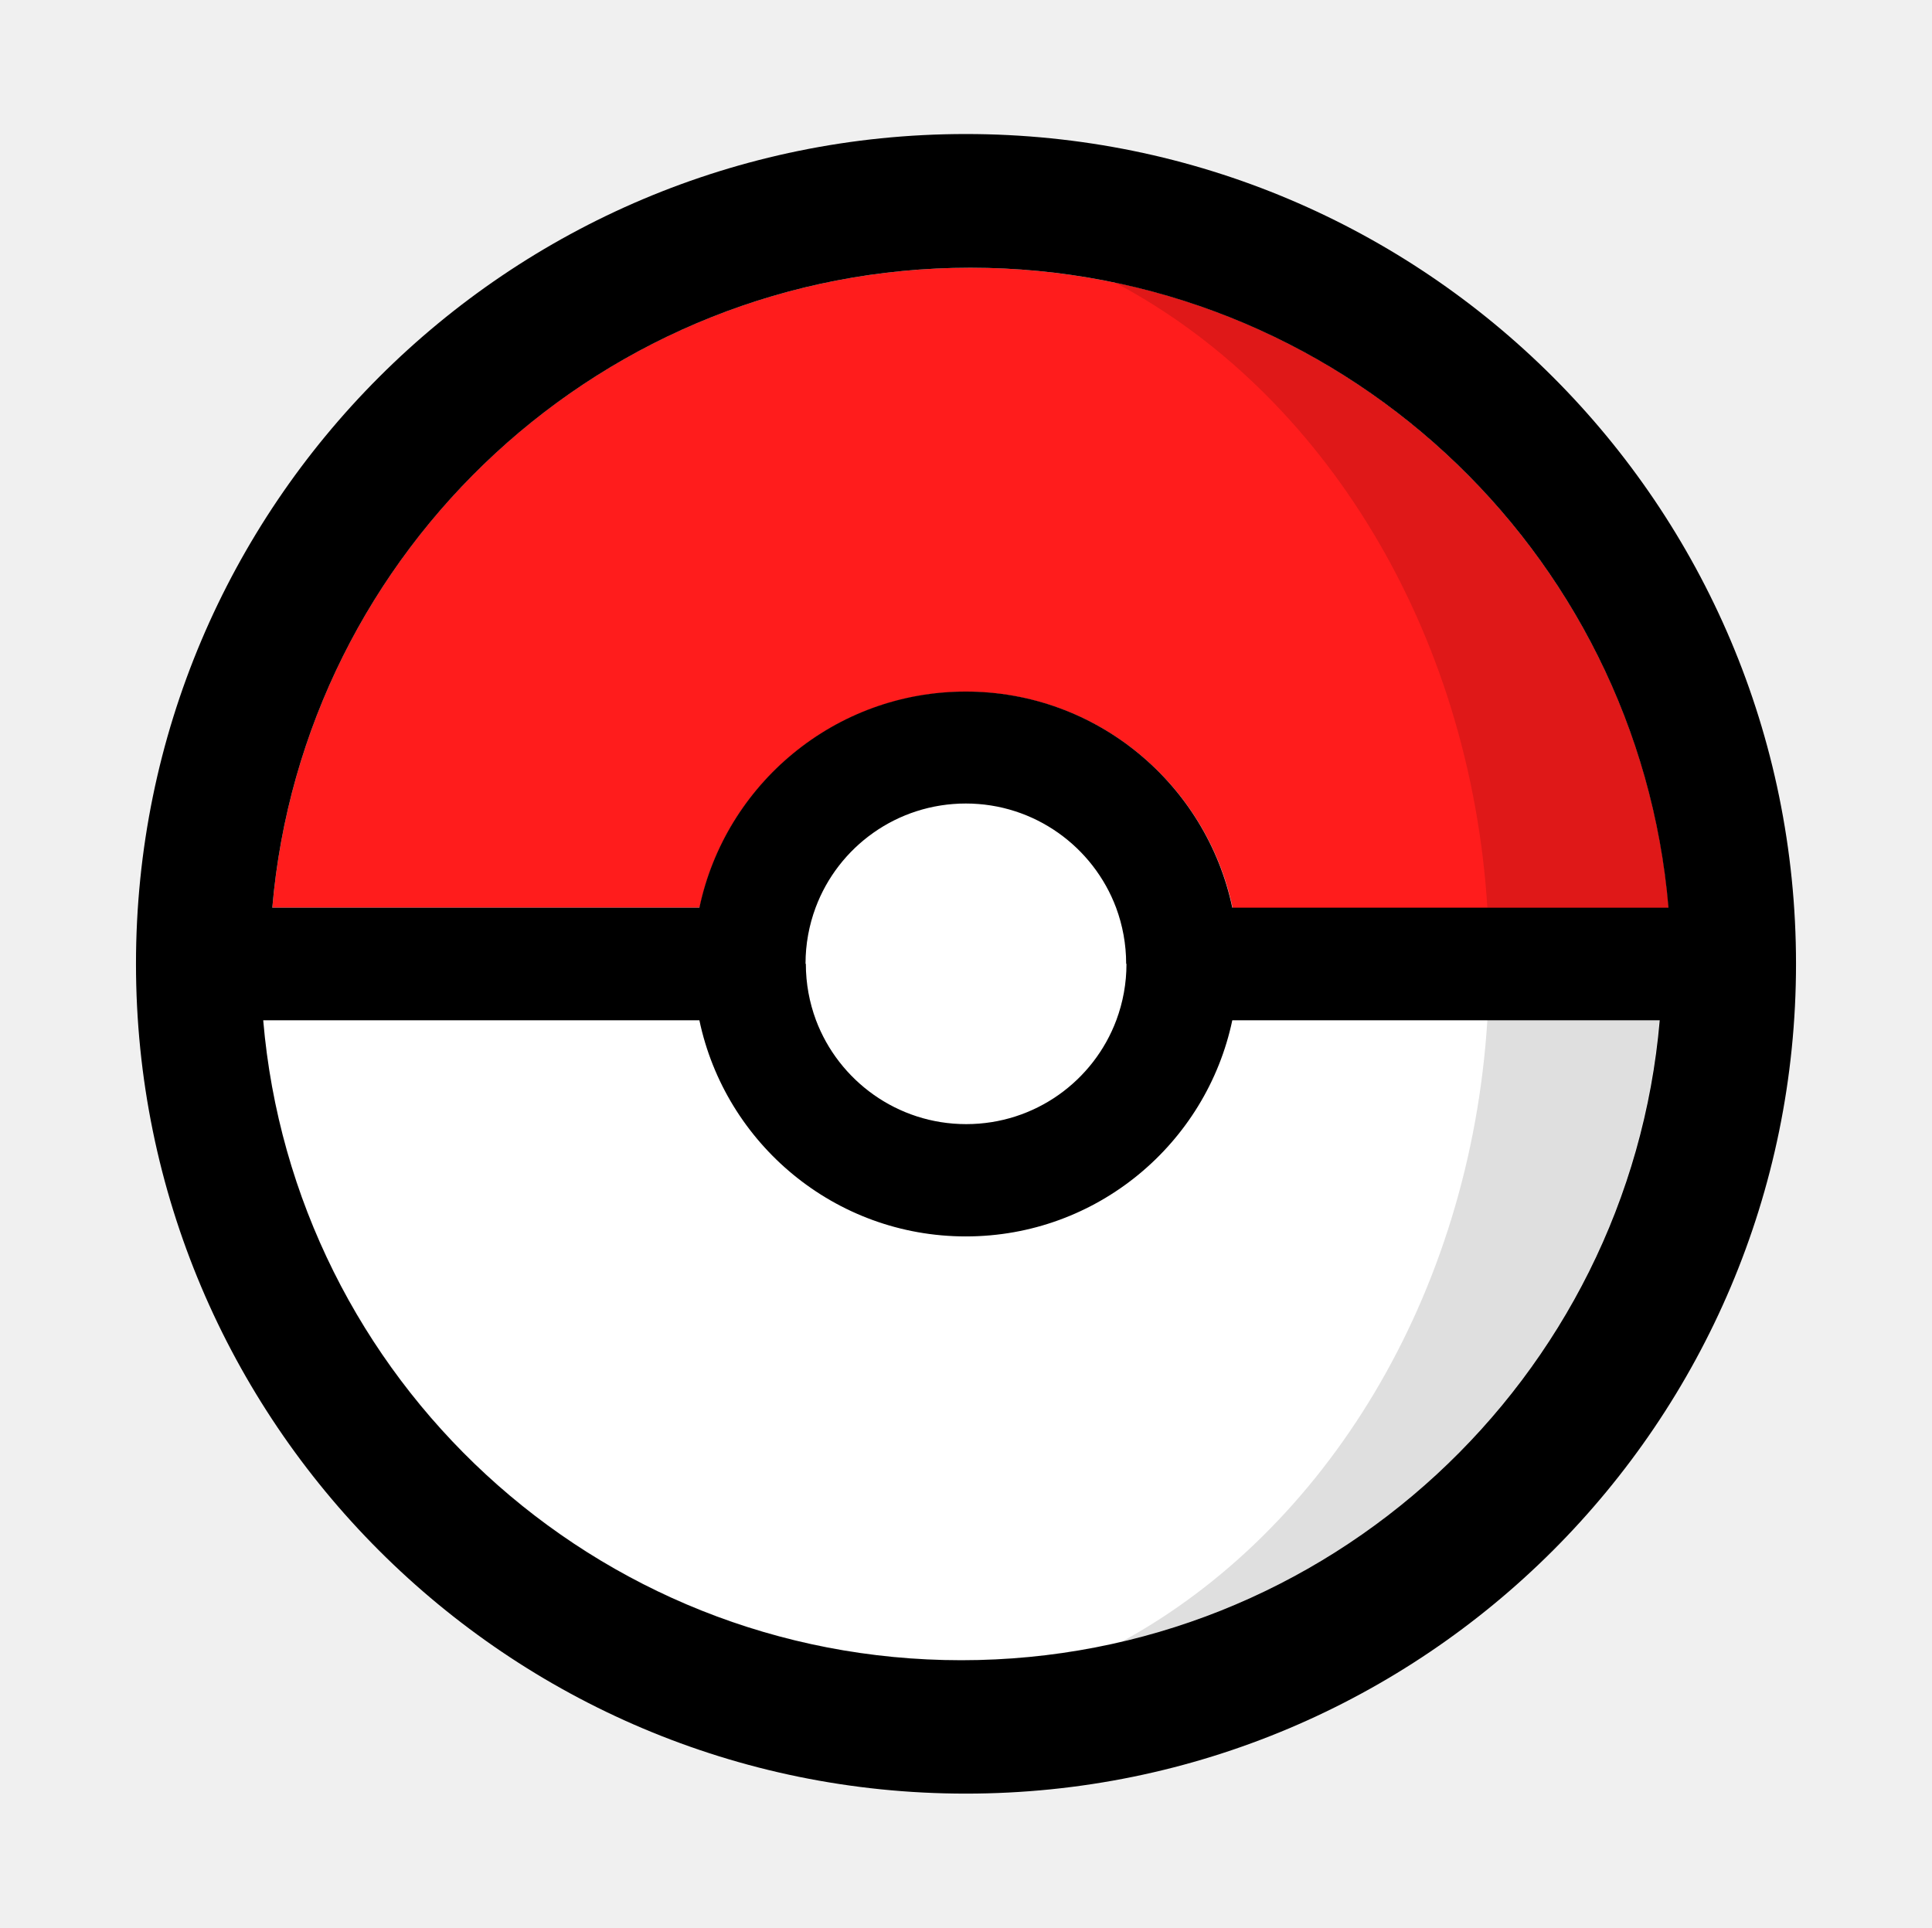
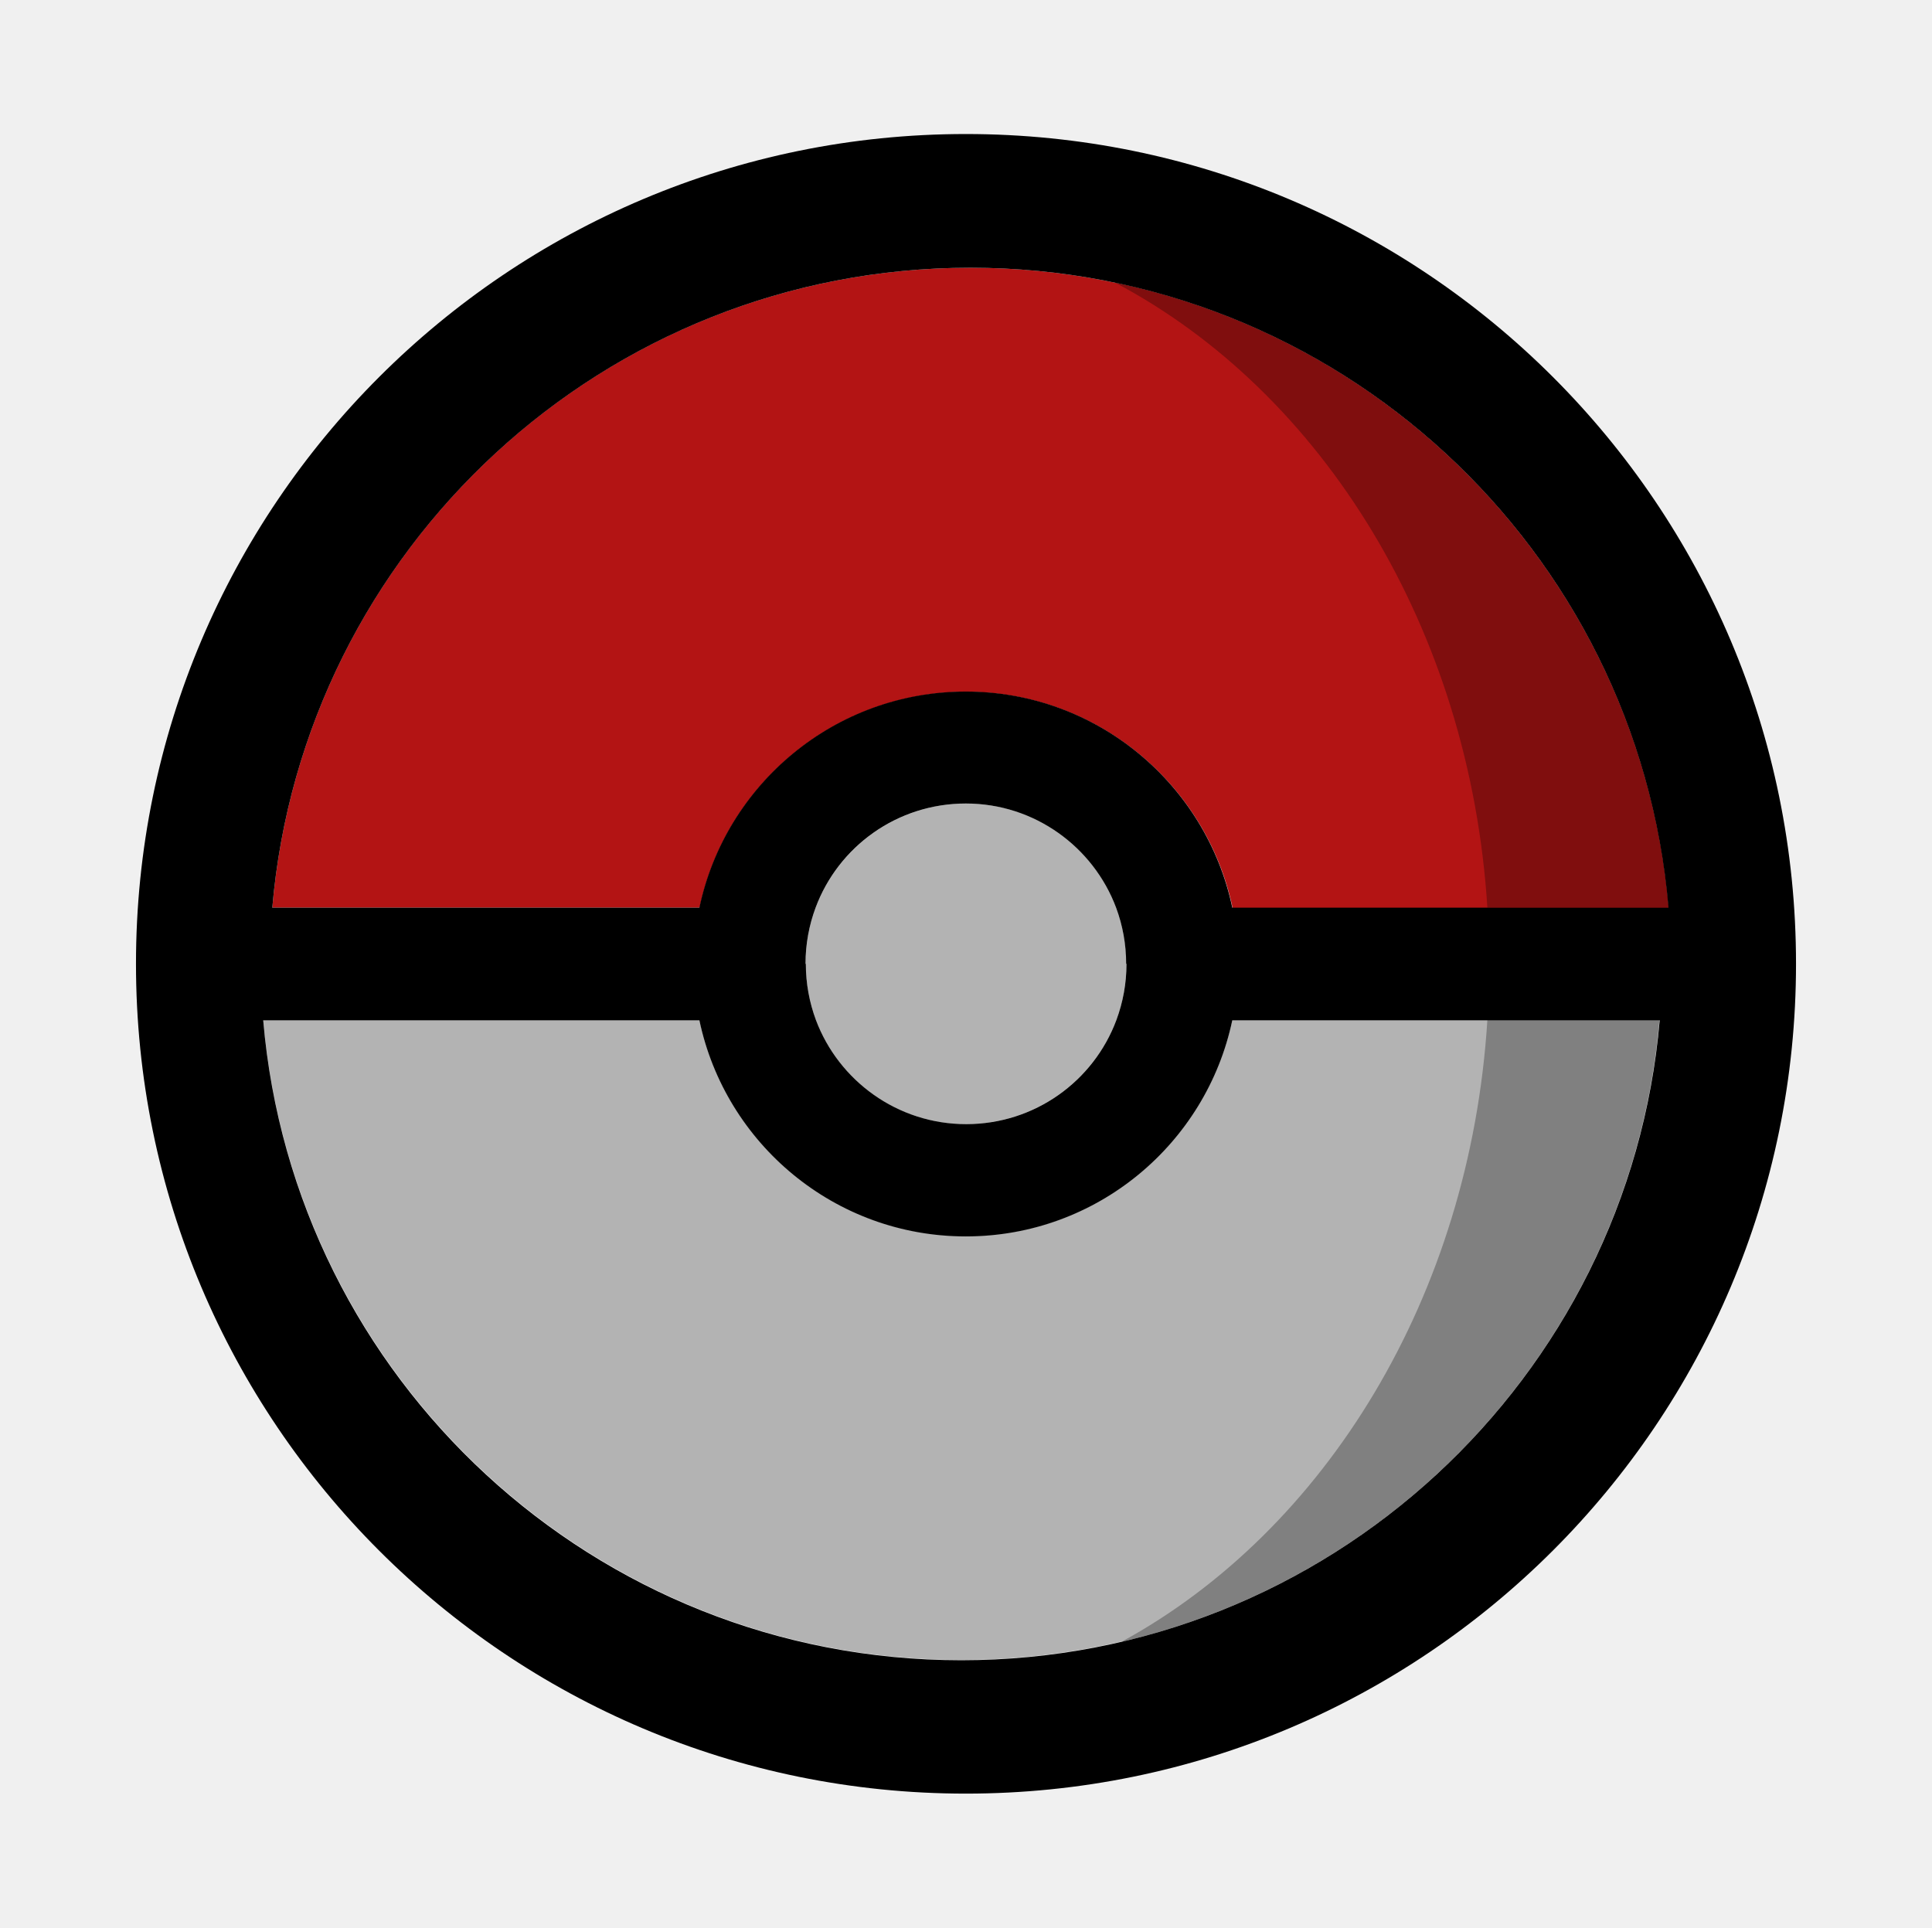
<svg xmlns="http://www.w3.org/2000/svg" version="1.1" id="Pokéball" x="0px" y="0px" viewBox="0 0 595.3 594.1" style="enable-background:new 0 0 595.3 594.1;" xml:space="preserve">
  <style type="text/css">
- 	.st0{fill:#FFFFFF;}
- 	.st1{fill:#DFDFDF;}
- 	.st2{fill:#FF1C1C;}
- 	.st3{fill:#DF1818;}
+ 	.st0{fill:#b3b3b3;}
+ 	.st1{fill:#808080;}
+ 	.st2{fill:#b31414;}
+ 	.st3{fill:#800e0e;}
</style>
  <g id="Pokéball_1_">
    <g id="Colours">
      <path id="Down" class="st0" d="M297.6,380.9c-40.4,0-74.1-28.6-82.1-66.6H81.1c9.5,110.5,102.2,197.2,215.1,197.2    s205.7-86.7,215.1-197.2H379.7C371.7,352.4,338,380.9,297.6,380.9z" />
      <path id="Shadow_Down" class="st1" d="M345.6,505.9c89.6-21,157.7-97.7,165.7-191.6h-53C453,399.5,408.3,471.7,345.6,505.9z" />
      <path id="Center" class="st0" d="M347.1,297L347.1,297C347,297,347,297,347.1,297c-0.1-6.1-1.2-11.9-3.2-17.3    c-7-18.8-25.1-32.1-46.3-32.1s-39.3,13.4-46.3,32.1c-2,5.4-3.1,11.2-3.1,17.3c0,0,0,0,0,0h0.1c0,0,0,0,0,0    c0,6.1,1.1,11.9,3.1,17.3c7,18.8,25.1,32.1,46.3,32.1c21.2,0,39.3-13.4,46.3-32.1C346,309,347.1,303.1,347.1,297    C347.1,297,347.1,297,347.1,297z" />
      <path id="Up" class="st2" d="M297.7,213.2c40.4,0,74.1,28.6,82.1,66.6h134.4C504.7,169.2,412,82.5,299,82.5S93.4,169.2,83.9,279.7    h131.7C223.6,241.7,257.3,213.2,297.7,213.2z" />
      <path id="Shadow_Up" class="st3" d="M458.3,279.7h55.8c-8.2-95.5-78.6-173.3-170.5-192.6C407.4,120.8,452.9,193.7,458.3,279.7z" />
    </g>
    <path id="Line" d="M299,82.5c113,0,205.7,86.7,215.1,197.2H379.7c-8-38-41.7-66.6-82.1-66.6c-40.4,0-74.1,28.6-82.1,66.6H83.9   C93.4,169.2,186.1,82.5,299,82.5z M343.9,279.7c2,5.4,3.1,11.2,3.1,17.3c0,0,0,0,0,0h0.1c0,0,0,0,0,0c0,6.1-1.1,11.9-3.1,17.3   c-7,18.8-25.1,32.1-46.3,32.1c-21.2,0-39.3-13.4-46.3-32.1c-2-5.4-3.1-11.2-3.1-17.3c0,0,0,0,0,0h-0.1c0,0,0,0,0,0   c0-6.1,1.1-11.9,3.1-17.3c7-18.8,25.1-32.1,46.3-32.1S336.9,261,343.9,279.7z M296.2,511.6c-113,0-205.7-86.7-215.1-197.2h134.4   c8,38,41.7,66.6,82.1,66.6s74.1-28.6,82.1-66.6h131.7C501.9,424.8,409.2,511.6,296.2,511.6z M297.6,41.3   C156.4,41.3,41.9,155.8,41.9,297s114.5,255.7,255.7,255.7S553.4,438.3,553.4,297S438.9,41.3,297.6,41.3z" />
  </g>
</svg>
